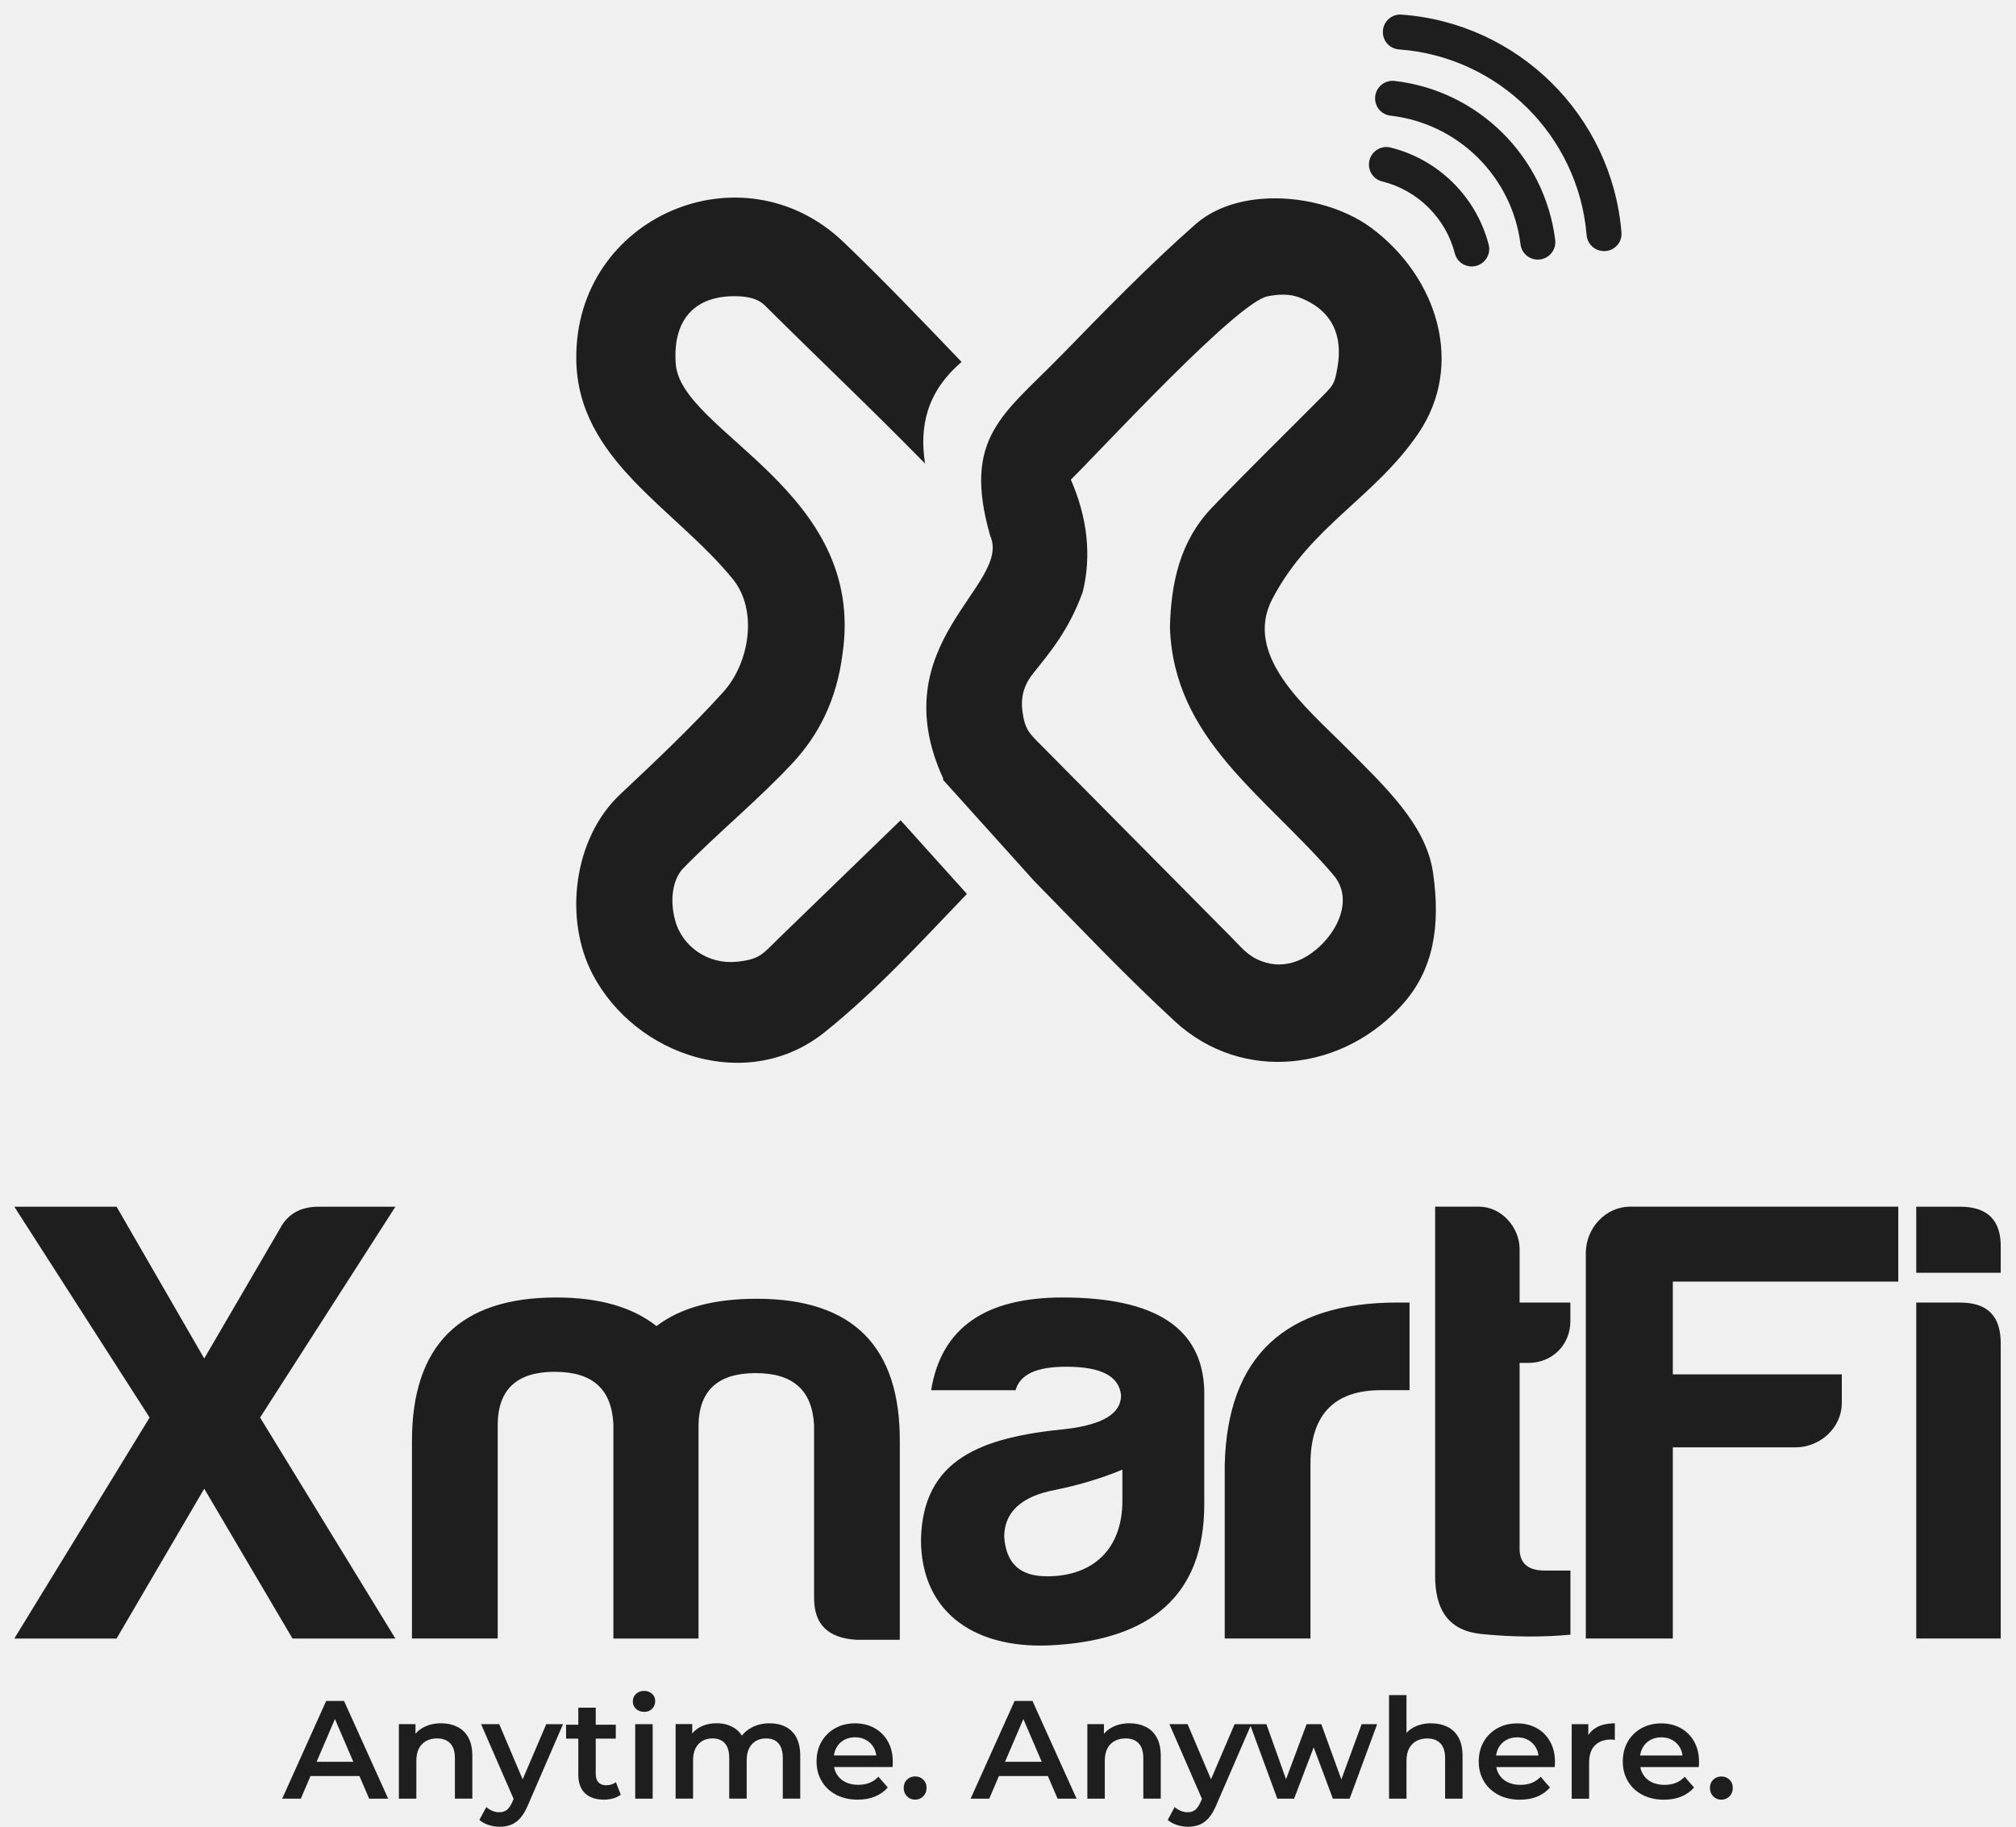
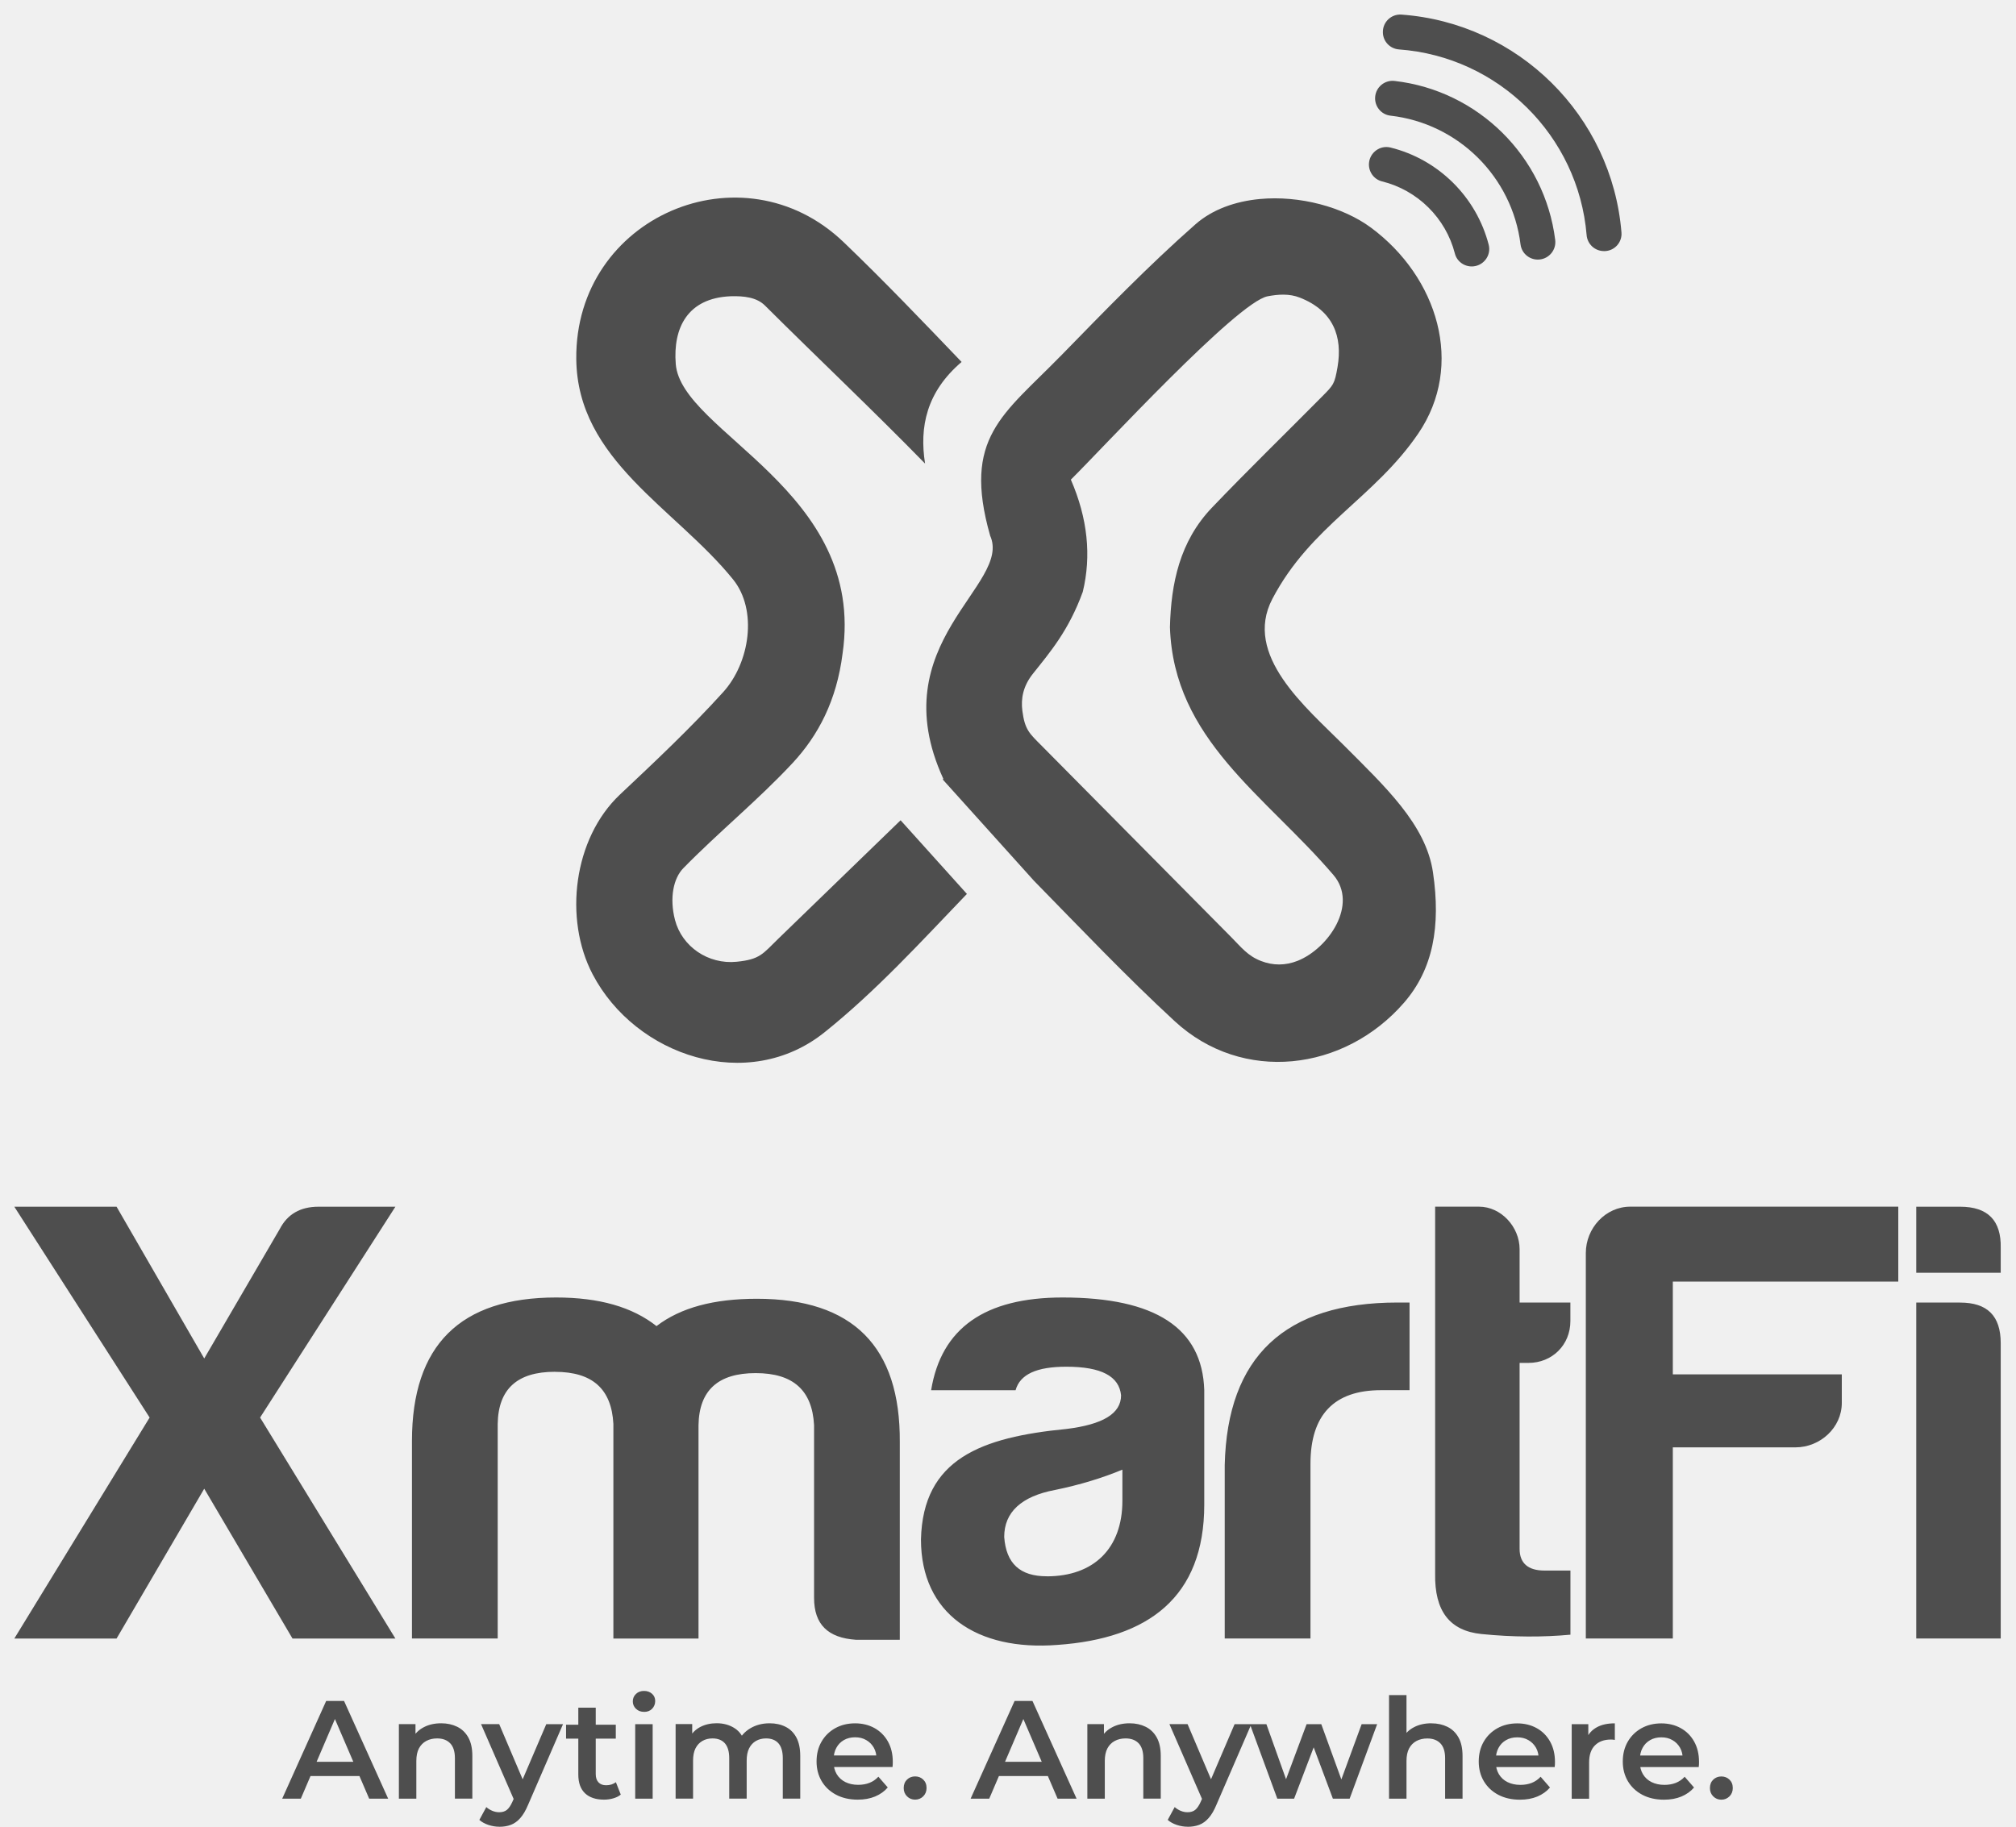
<svg xmlns="http://www.w3.org/2000/svg" width="128" height="116" viewBox="0 0 128 116" fill="none">
-   <g clip-path="url(#clip0_118_57)">
-     <path fill-rule="evenodd" clip-rule="evenodd" d="M67.318 22.629H67.321C70.113 19.769 72.896 16.89 75.894 14.251C76.981 13.292 78.438 12.785 79.985 12.638C82.505 12.402 85.264 13.134 87.056 14.463C91.278 17.595 93.016 23.179 90.045 27.535C87.253 31.629 83.222 33.385 80.788 38.025C78.901 41.611 82.938 44.932 85.3 47.303C87.922 49.937 90.537 52.346 90.983 55.401C91.487 58.832 90.985 61.555 89.143 63.675C85.342 68.05 78.889 68.814 74.595 64.858C71.499 62.003 68.599 58.942 65.652 55.935L59.856 49.498L59.895 49.459C55.915 40.799 64.305 37.147 62.86 34.003H62.863C61.096 27.783 63.696 26.341 67.315 22.632L67.318 22.629ZM58.731 29.435C55.404 26.03 51.943 22.761 48.572 19.405C48.047 18.882 47.246 18.787 46.386 18.813C43.66 18.927 42.723 20.811 42.905 23.116C43.251 27.479 55.01 31.137 53.496 41.507C53.12 44.484 51.958 46.7 50.313 48.467C48.127 50.811 45.628 52.842 43.383 55.135C42.764 55.768 42.493 57.013 42.857 58.42C43.299 60.113 44.965 61.256 46.772 61.074C48.265 60.925 48.423 60.576 49.426 59.602L57.181 52.089L61.391 56.766C58.48 59.799 55.643 62.914 52.367 65.541C47.488 69.468 40.349 67.07 37.626 61.866C35.786 58.351 36.404 53.242 39.366 50.453C41.606 48.345 43.851 46.231 45.915 43.953C47.608 42.083 48.118 38.745 46.542 36.792C42.878 32.265 36.655 29.229 36.589 22.803C36.497 13.752 47.142 9.216 53.568 15.382C56.136 17.843 58.593 20.417 61.054 22.985C58.817 24.896 58.369 27.12 58.734 29.435H58.731ZM67.99 30.456C69.059 32.916 69.301 35.296 68.749 37.58C67.85 40.059 66.641 41.45 65.581 42.785C64.953 43.573 64.813 44.368 64.912 45.138C65.07 46.359 65.365 46.58 66.169 47.389C70.17 51.432 74.174 55.467 78.172 59.51C78.802 60.143 79.212 60.698 80.066 61.026C80.827 61.322 81.615 61.322 82.395 61.012C84.345 60.232 86.259 57.431 84.661 55.562C80.325 50.492 74.518 46.965 74.282 39.832C74.35 37.043 74.903 34.382 76.942 32.244C79.23 29.85 81.603 27.544 83.933 25.191C84.673 24.442 84.733 24.397 84.924 23.301C85.249 21.393 84.67 19.736 82.523 18.897C81.869 18.64 81.162 18.685 80.481 18.816C78.537 19.193 69.952 28.527 67.993 30.456H67.99Z" fill="#1E1E1E" />
-     <path d="M86.921 10.342C86.871 10.882 87.217 11.387 87.746 11.518C90.006 12.076 91.795 13.844 92.374 16.102C92.508 16.627 93.016 16.968 93.556 16.914C94.228 16.845 94.688 16.194 94.521 15.543C93.736 12.504 91.329 10.121 88.283 9.368C87.629 9.207 86.984 9.673 86.921 10.345V10.342Z" fill="#1E1E1E" />
-     <path d="M87.313 6.14C87.256 6.738 87.686 7.275 88.28 7.344C92.583 7.833 96.011 11.226 96.542 15.522C96.617 16.117 97.157 16.541 97.755 16.478C98.373 16.415 98.821 15.854 98.743 15.236C98.08 9.933 93.852 5.749 88.546 5.14C87.928 5.068 87.369 5.519 87.313 6.14Z" fill="#1E1E1E" />
-     <path d="M101.839 15.946C101.845 15.946 101.854 15.946 101.86 15.946C102.499 15.944 103.004 15.397 102.95 14.758C102.341 7.35 96.396 1.461 88.979 0.927C88.343 0.882 87.799 1.39 87.802 2.029C87.802 2.035 87.802 2.044 87.802 2.05C87.805 2.626 88.253 3.098 88.829 3.139C95.148 3.602 100.212 8.616 100.738 14.928C100.785 15.502 101.263 15.946 101.839 15.944V15.946Z" fill="#1E1E1E" />
-     <path d="M17.918 114.219L20.71 108.014H21.844L24.645 114.219H23.439L21.035 108.626H21.495L19.1 114.219H17.912H17.918ZM19.202 112.783L19.512 111.878H22.863L23.173 112.783H19.202ZM28.014 109.433C28.393 109.433 28.73 109.507 29.029 109.654C29.327 109.8 29.563 110.027 29.733 110.331C29.904 110.636 29.99 111.027 29.99 111.505V114.216H28.883V111.645C28.883 111.227 28.784 110.914 28.584 110.705C28.387 110.499 28.109 110.394 27.754 110.394C27.494 110.394 27.264 110.448 27.064 110.555C26.864 110.663 26.709 110.821 26.598 111.03C26.488 111.239 26.434 111.505 26.434 111.824V114.219H25.326V109.486H26.38V110.764L26.195 110.373C26.359 110.072 26.601 109.839 26.918 109.677C27.234 109.513 27.599 109.433 28.014 109.433ZM31.701 116.002C31.471 116.002 31.241 115.963 31.012 115.888C30.782 115.811 30.59 115.706 30.435 115.569L30.877 114.754C30.988 114.855 31.116 114.933 31.259 114.992C31.403 115.052 31.546 115.082 31.695 115.082C31.895 115.082 32.06 115.031 32.182 114.933C32.307 114.831 32.421 114.664 32.528 114.428L32.803 113.807L32.893 113.673L34.684 109.489H35.747L33.532 114.604C33.382 114.96 33.221 115.24 33.039 115.446C32.86 115.652 32.657 115.799 32.436 115.882C32.215 115.966 31.97 116.005 31.704 116.005L31.701 116.002ZM32.678 114.389L30.543 109.486H31.695L33.433 113.574L32.681 114.389H32.678ZM38.351 114.282C37.831 114.282 37.428 114.147 37.145 113.879C36.861 113.61 36.718 113.213 36.718 112.687V108.441H37.825V112.66C37.825 112.884 37.882 113.061 37.999 113.183C38.115 113.308 38.276 113.368 38.483 113.368C38.73 113.368 38.936 113.302 39.104 113.174L39.414 113.962C39.283 114.07 39.124 114.147 38.936 114.201C38.748 114.255 38.551 114.282 38.351 114.282ZM35.941 110.409V109.522H39.098V110.409H35.941ZM40.331 114.222V109.489H41.439V114.222H40.331ZM40.889 108.707C40.683 108.707 40.513 108.641 40.379 108.513C40.244 108.381 40.178 108.226 40.178 108.044C40.178 107.856 40.244 107.698 40.379 107.569C40.513 107.441 40.683 107.378 40.889 107.378C41.095 107.378 41.265 107.438 41.4 107.56C41.534 107.68 41.6 107.835 41.6 108.017C41.6 108.211 41.534 108.375 41.406 108.51C41.277 108.644 41.104 108.71 40.892 108.71L40.889 108.707ZM48.868 109.433C49.247 109.433 49.581 109.507 49.874 109.654C50.167 109.8 50.397 110.027 50.561 110.331C50.725 110.636 50.809 111.027 50.809 111.505V114.216H49.701V111.645C49.701 111.227 49.608 110.914 49.426 110.705C49.244 110.499 48.981 110.394 48.638 110.394C48.396 110.394 48.181 110.448 47.996 110.555C47.811 110.663 47.664 110.818 47.563 111.024C47.458 111.23 47.408 111.493 47.408 111.812V114.216H46.3V111.645C46.3 111.227 46.207 110.914 46.025 110.705C45.843 110.499 45.58 110.394 45.237 110.394C44.995 110.394 44.78 110.448 44.595 110.555C44.41 110.663 44.263 110.818 44.159 111.024C44.054 111.23 44.004 111.493 44.004 111.812V114.216H42.896V109.483H43.95V110.743L43.765 110.37C43.923 110.063 44.156 109.83 44.46 109.668C44.765 109.51 45.111 109.43 45.503 109.43C45.944 109.43 46.333 109.54 46.661 109.758C46.99 109.976 47.208 110.307 47.312 110.752L46.876 110.603C47.031 110.248 47.285 109.964 47.638 109.752C47.993 109.54 48.402 109.433 48.871 109.433H48.868ZM54.461 114.282C53.935 114.282 53.475 114.177 53.081 113.968C52.687 113.759 52.382 113.47 52.167 113.105C51.952 112.738 51.845 112.323 51.845 111.857C51.845 111.385 51.949 110.967 52.158 110.603C52.367 110.239 52.657 109.955 53.027 109.746C53.398 109.54 53.819 109.436 54.29 109.436C54.75 109.436 55.162 109.537 55.524 109.737C55.882 109.937 56.169 110.221 56.375 110.588C56.581 110.955 56.685 111.385 56.685 111.881C56.685 111.929 56.685 111.983 56.682 112.042C56.679 112.102 56.676 112.156 56.67 112.21H52.726V111.475H56.085L55.649 111.705C55.655 111.433 55.598 111.194 55.482 110.985C55.365 110.779 55.204 110.615 54.998 110.499C54.795 110.379 54.559 110.322 54.293 110.322C54.022 110.322 53.783 110.382 53.58 110.499C53.377 110.615 53.215 110.779 53.102 110.991C52.986 111.2 52.929 111.448 52.929 111.732V111.908C52.929 112.192 52.995 112.442 53.123 112.66C53.254 112.878 53.436 113.049 53.672 113.165C53.908 113.282 54.18 113.341 54.487 113.341C54.753 113.341 54.992 113.299 55.204 113.216C55.416 113.132 55.607 113.004 55.771 112.825L56.366 113.508C56.154 113.756 55.885 113.947 55.562 114.082C55.24 114.216 54.873 114.282 54.458 114.282H54.461ZM58.103 114.282C57.903 114.282 57.73 114.213 57.59 114.073C57.45 113.935 57.378 113.759 57.378 113.544C57.378 113.32 57.45 113.141 57.59 113.007C57.73 112.872 57.903 112.807 58.103 112.807C58.304 112.807 58.477 112.872 58.617 113.007C58.757 113.141 58.829 113.317 58.829 113.544C58.829 113.756 58.757 113.932 58.617 114.073C58.477 114.21 58.304 114.282 58.103 114.282Z" fill="#1E1E1E" />
-     <path d="M61.627 114.219L64.419 108.014H65.553L68.354 114.219H67.148L64.744 108.626H65.204L62.809 114.219H61.621H61.627ZM62.911 112.783L63.221 111.878H66.572L66.882 112.783H62.911ZM71.722 109.433C72.102 109.433 72.439 109.507 72.738 109.654C73.036 109.8 73.272 110.027 73.442 110.331C73.613 110.636 73.699 111.027 73.699 111.505V114.216H72.591V111.645C72.591 111.227 72.493 110.914 72.296 110.705C72.099 110.499 71.821 110.394 71.466 110.394C71.206 110.394 70.976 110.448 70.776 110.555C70.576 110.663 70.421 110.821 70.31 111.03C70.2 111.239 70.146 111.505 70.146 111.824V114.219H69.038V109.486H70.092V110.764L69.907 110.373C70.074 110.072 70.313 109.839 70.63 109.678C70.946 109.513 71.31 109.433 71.725 109.433H71.722ZM75.41 116.002C75.18 116.002 74.947 115.963 74.718 115.888C74.487 115.811 74.296 115.706 74.141 115.569L74.583 114.754C74.697 114.855 74.822 114.933 74.965 114.993C75.106 115.052 75.252 115.082 75.398 115.082C75.598 115.082 75.763 115.031 75.885 114.933C76.01 114.831 76.124 114.664 76.231 114.428L76.506 113.807L76.596 113.673L78.387 109.489H79.45L77.235 114.604C77.088 114.96 76.924 115.24 76.742 115.446C76.563 115.653 76.36 115.799 76.139 115.882C75.918 115.966 75.673 116.005 75.407 116.005L75.41 116.002ZM76.384 114.389L74.249 109.486H75.401L77.139 113.574L76.387 114.389H76.384ZM81.099 114.222L79.361 109.489H80.406L81.896 113.664H81.4L82.959 109.489H83.891L85.407 113.664H84.921L86.453 109.489H87.438L85.691 114.222H84.628L83.246 110.526H83.574L82.165 114.222H81.102H81.099ZM90.884 109.436C91.263 109.436 91.6 109.51 91.899 109.657C92.198 109.803 92.433 110.03 92.604 110.334C92.774 110.639 92.86 111.03 92.86 111.508V114.219H91.753V111.648C91.753 111.23 91.654 110.917 91.454 110.708C91.257 110.502 90.979 110.397 90.624 110.397C90.364 110.397 90.134 110.451 89.931 110.558C89.731 110.666 89.576 110.824 89.465 111.033C89.355 111.242 89.301 111.508 89.301 111.827V114.222H88.193V107.644H89.301V110.764L89.062 110.373C89.23 110.072 89.468 109.839 89.785 109.678C90.101 109.513 90.466 109.433 90.881 109.433L90.884 109.436ZM96.503 114.285C95.978 114.285 95.518 114.18 95.124 113.971C94.73 113.762 94.428 113.473 94.21 113.108C93.995 112.741 93.888 112.326 93.888 111.86C93.888 111.388 93.992 110.97 94.201 110.606C94.41 110.242 94.7 109.958 95.07 109.749C95.44 109.543 95.861 109.439 96.333 109.439C96.793 109.439 97.205 109.54 97.566 109.74C97.928 109.94 98.211 110.224 98.417 110.591C98.623 110.959 98.728 111.388 98.728 111.884C98.728 111.932 98.728 111.986 98.725 112.045C98.722 112.105 98.716 112.159 98.71 112.213H94.766V111.478H98.125L97.692 111.708C97.698 111.436 97.641 111.197 97.525 110.988C97.405 110.782 97.247 110.618 97.041 110.502C96.838 110.382 96.602 110.325 96.336 110.325C96.064 110.325 95.826 110.385 95.623 110.502C95.419 110.618 95.258 110.782 95.145 110.994C95.031 111.203 94.972 111.451 94.972 111.735V111.911C94.972 112.195 95.037 112.446 95.166 112.664C95.297 112.881 95.479 113.052 95.715 113.168C95.951 113.285 96.223 113.344 96.53 113.344C96.796 113.344 97.035 113.303 97.25 113.219C97.462 113.135 97.653 113.007 97.817 112.828L98.411 113.512C98.199 113.759 97.931 113.95 97.608 114.085C97.286 114.219 96.918 114.285 96.503 114.285ZM99.791 114.222V109.489H100.845V110.791L100.723 110.409C100.863 110.09 101.087 109.848 101.391 109.683C101.696 109.516 102.075 109.436 102.529 109.436V110.49C102.481 110.478 102.437 110.472 102.395 110.469C102.353 110.466 102.311 110.466 102.269 110.466C101.851 110.466 101.517 110.588 101.269 110.833C101.021 111.078 100.896 111.442 100.896 111.929V114.225H99.788L99.791 114.222ZM105.65 114.285C105.124 114.285 104.664 114.18 104.27 113.971C103.876 113.762 103.574 113.473 103.356 113.108C103.141 112.741 103.034 112.326 103.034 111.86C103.034 111.388 103.138 110.97 103.347 110.606C103.556 110.242 103.846 109.958 104.216 109.749C104.586 109.543 105.008 109.439 105.479 109.439C105.939 109.439 106.351 109.54 106.713 109.74C107.074 109.94 107.358 110.224 107.564 110.591C107.77 110.959 107.874 111.388 107.874 111.884C107.874 111.932 107.874 111.986 107.871 112.045C107.868 112.105 107.865 112.159 107.856 112.213H103.912V111.478H107.271L106.838 111.708C106.844 111.436 106.787 111.197 106.671 110.988C106.554 110.782 106.393 110.618 106.187 110.502C105.984 110.382 105.748 110.325 105.482 110.325C105.211 110.325 104.972 110.385 104.769 110.502C104.566 110.618 104.404 110.782 104.291 110.994C104.174 111.203 104.118 111.451 104.118 111.735V111.911C104.118 112.195 104.183 112.446 104.312 112.664C104.443 112.881 104.625 113.052 104.861 113.168C105.097 113.285 105.369 113.344 105.676 113.344C105.942 113.344 106.181 113.303 106.396 113.219C106.608 113.135 106.799 113.007 106.963 112.828L107.558 113.512C107.346 113.759 107.077 113.95 106.754 114.085C106.432 114.219 106.065 114.285 105.65 114.285ZM109.292 114.285C109.092 114.285 108.919 114.216 108.779 114.076C108.639 113.939 108.567 113.762 108.567 113.547C108.567 113.323 108.639 113.144 108.779 113.01C108.919 112.876 109.092 112.81 109.292 112.81C109.493 112.81 109.666 112.876 109.806 113.01C109.946 113.144 110.018 113.32 110.018 113.547C110.018 113.759 109.946 113.936 109.806 114.076C109.663 114.213 109.493 114.285 109.292 114.285Z" fill="#1E1E1E" />
-     <path d="M20.226 76.629C19.055 76.629 18.249 77.112 17.765 78.041L12.967 86.267L7.401 76.629H0.909L9.5 90.018L0.909 104.052H7.401L12.967 94.536L18.572 104.052H25.105L16.514 90.018L25.105 76.629H20.226ZM35.237 87.115C37.616 87.115 38.826 88.202 38.945 90.421V104.052H44.35V90.501C44.389 88.283 45.601 87.196 47.978 87.196C50.358 87.196 51.567 88.283 51.687 90.501V101.469C51.687 103.162 52.573 104.01 54.347 104.13H57.13V91.588C57.172 85.5 54.147 82.475 48.056 82.475C45.314 82.475 43.215 83.039 41.683 84.21C40.151 83.001 38.055 82.394 35.311 82.394C29.223 82.394 26.156 85.419 26.156 91.508V104.049H31.6V90.418C31.638 88.199 32.851 87.112 35.228 87.112L35.237 87.115ZM66.461 100.098C64.768 100.098 63.881 99.292 63.759 97.599C63.759 96.026 64.849 95.019 66.987 94.616C68.56 94.294 70.012 93.849 71.263 93.326V95.303C71.263 98.328 69.447 100.101 66.464 100.101L66.461 100.098ZM67.709 86.79C69.928 86.79 71.057 87.396 71.179 88.605C71.179 89.776 70.009 90.46 67.709 90.743C62.305 91.269 58.596 92.639 58.474 97.76C58.474 102.478 62.024 104.858 67.145 104.455C72.911 104.052 76.461 101.43 76.461 95.542V88.283C76.339 84.332 73.356 82.394 67.468 82.394C62.547 82.394 59.764 84.329 59.119 88.283H64.481C64.762 87.274 65.813 86.79 67.706 86.79H67.709ZM77.76 104.049H83.204V92.959C83.204 89.853 84.697 88.28 87.68 88.28H89.495V82.714H88.728C81.591 82.714 77.921 86.142 77.76 93.037V104.046V104.049ZM99.707 83.885V82.714H96.483V79.328C96.483 77.915 95.312 76.626 93.903 76.626H91.12V99.934C91.078 102.314 92.048 103.562 94.064 103.765C96.079 103.968 97.975 103.968 99.71 103.807V99.734H98.056C97.008 99.734 96.483 99.251 96.483 98.364V86.548H97.047C98.54 86.548 99.707 85.419 99.707 83.888V83.885Z" fill="#1E1E1E" />
-     <path d="M116.94 89.089V87.274H106.211V81.385H120.526V76.626H103.509C101.935 76.626 100.687 77.996 100.687 79.57V104.049H106.211V91.911H113.996C115.569 91.911 116.94 90.66 116.94 89.089ZM121.667 76.629V80.824H127.03V79.25C127.068 77.515 126.223 76.629 124.45 76.629H121.667ZM121.667 82.717V104.049H127.03V85.297C127.03 83.562 126.182 82.717 124.45 82.717H121.667Z" fill="#1E1E1E" />
+   <g clip-path="url(#clip0_145_94)">
+     <path fill-rule="evenodd" clip-rule="evenodd" d="M67.318 22.629H67.321C70.113 19.769 72.896 16.89 75.894 14.251C76.981 13.292 78.438 12.785 79.985 12.638C82.505 12.402 85.264 13.134 87.056 14.463C91.278 17.595 93.016 23.179 90.045 27.535C87.253 31.629 83.222 33.385 80.788 38.025C78.901 41.611 82.938 44.932 85.3 47.303C87.922 49.937 90.537 52.346 90.983 55.401C91.487 58.832 90.985 61.555 89.143 63.675C85.342 68.05 78.889 68.814 74.595 64.858C71.499 62.003 68.599 58.942 65.652 55.935L59.856 49.498L59.895 49.459C55.915 40.799 64.305 37.147 62.86 34.003H62.863C61.096 27.783 63.696 26.341 67.315 22.632L67.318 22.629ZM58.731 29.435C55.404 26.03 51.943 22.761 48.572 19.405C48.047 18.882 47.246 18.787 46.386 18.813C43.66 18.927 42.723 20.811 42.905 23.116C43.251 27.479 55.01 31.137 53.496 41.507C53.12 44.484 51.958 46.7 50.313 48.467C48.127 50.811 45.628 52.842 43.383 55.135C42.764 55.768 42.493 57.013 42.857 58.42C43.299 60.113 44.965 61.256 46.772 61.074C48.265 60.925 48.423 60.576 49.426 59.602L57.181 52.089L61.391 56.766C58.48 59.799 55.643 62.914 52.367 65.541C47.488 69.468 40.349 67.07 37.626 61.866C35.786 58.351 36.404 53.242 39.366 50.453C41.606 48.345 43.851 46.231 45.915 43.953C47.608 42.083 48.118 38.745 46.542 36.792C42.878 32.265 36.655 29.229 36.589 22.803C36.497 13.752 47.142 9.216 53.568 15.382C56.136 17.843 58.593 20.417 61.054 22.985C58.817 24.896 58.369 27.12 58.734 29.435H58.731ZM67.99 30.456C69.059 32.916 69.301 35.296 68.749 37.58C67.85 40.059 66.641 41.45 65.581 42.785C64.953 43.573 64.813 44.368 64.912 45.138C65.07 46.359 65.365 46.58 66.169 47.389C70.17 51.432 74.174 55.467 78.172 59.51C78.802 60.143 79.212 60.698 80.066 61.026C80.827 61.322 81.615 61.322 82.395 61.012C84.345 60.232 86.259 57.431 84.661 55.562C80.325 50.492 74.518 46.965 74.282 39.832C74.35 37.043 74.903 34.382 76.942 32.244C79.23 29.85 81.603 27.544 83.933 25.191C84.673 24.442 84.733 24.397 84.924 23.301C85.249 21.393 84.67 19.736 82.523 18.897C81.869 18.64 81.162 18.685 80.481 18.816C78.537 19.193 69.952 28.527 67.993 30.456H67.99Z" fill="#4E4E4E" />
+     <path d="M86.921 10.342C86.871 10.882 87.217 11.387 87.746 11.518C90.006 12.076 91.795 13.844 92.374 16.102C92.508 16.627 93.016 16.968 93.556 16.914C94.228 16.845 94.688 16.194 94.521 15.543C93.736 12.504 91.329 10.121 88.283 9.368C87.629 9.207 86.984 9.673 86.921 10.345V10.342Z" fill="#4E4E4E" />
+     <path d="M87.313 6.14C87.256 6.738 87.686 7.275 88.28 7.344C92.583 7.833 96.011 11.226 96.542 15.522C96.617 16.117 97.157 16.541 97.755 16.478C98.373 16.415 98.821 15.854 98.743 15.236C98.08 9.933 93.852 5.749 88.546 5.14C87.928 5.068 87.369 5.519 87.313 6.14Z" fill="#4E4E4E" />
+     <path d="M101.839 15.946C101.845 15.946 101.854 15.946 101.86 15.946C102.499 15.944 103.004 15.397 102.95 14.758C102.341 7.35 96.396 1.461 88.979 0.927C88.343 0.882 87.799 1.39 87.802 2.029C87.802 2.035 87.802 2.044 87.802 2.05C87.805 2.626 88.253 3.098 88.829 3.139C95.148 3.602 100.212 8.616 100.738 14.928C100.785 15.502 101.263 15.946 101.839 15.944V15.946Z" fill="#4E4E4E" />
+     <path d="M17.918 114.219L20.71 108.014H21.844L24.645 114.219H23.439L21.035 108.626H21.495L19.1 114.219H17.912H17.918ZM19.202 112.783L19.512 111.878H22.863L23.173 112.783H19.202ZM28.014 109.433C28.393 109.433 28.73 109.507 29.029 109.654C29.327 109.8 29.563 110.027 29.733 110.331C29.904 110.636 29.99 111.027 29.99 111.505V114.216H28.883V111.645C28.883 111.227 28.784 110.914 28.584 110.705C28.387 110.499 28.109 110.394 27.754 110.394C27.494 110.394 27.264 110.448 27.064 110.555C26.864 110.663 26.709 110.821 26.598 111.03C26.488 111.239 26.434 111.505 26.434 111.824V114.219H25.326V109.486H26.38V110.764L26.195 110.373C26.359 110.072 26.601 109.839 26.918 109.677C27.234 109.513 27.599 109.433 28.014 109.433ZM31.701 116.002C31.471 116.002 31.241 115.963 31.012 115.888C30.782 115.811 30.59 115.706 30.435 115.569L30.877 114.754C30.988 114.855 31.116 114.933 31.259 114.992C31.403 115.052 31.546 115.082 31.695 115.082C31.895 115.082 32.06 115.031 32.182 114.933C32.307 114.831 32.421 114.664 32.528 114.428L32.803 113.807L32.893 113.673L34.684 109.489H35.747L33.532 114.604C33.382 114.96 33.221 115.24 33.039 115.446C32.86 115.652 32.657 115.799 32.436 115.882C32.215 115.966 31.97 116.005 31.704 116.005L31.701 116.002ZM32.678 114.389L30.543 109.486H31.695L33.433 113.574L32.681 114.389H32.678ZM38.351 114.282C37.831 114.282 37.428 114.147 37.145 113.879C36.861 113.61 36.718 113.213 36.718 112.687V108.441H37.825V112.66C37.825 112.884 37.882 113.061 37.999 113.183C38.115 113.308 38.276 113.368 38.483 113.368C38.73 113.368 38.936 113.302 39.104 113.174L39.414 113.962C39.283 114.07 39.124 114.147 38.936 114.201C38.748 114.255 38.551 114.282 38.351 114.282ZM35.941 110.409V109.522H39.098V110.409H35.941ZM40.331 114.222V109.489H41.439V114.222H40.331ZM40.889 108.707C40.683 108.707 40.513 108.641 40.379 108.513C40.244 108.381 40.178 108.226 40.178 108.044C40.178 107.856 40.244 107.698 40.379 107.569C40.513 107.441 40.683 107.378 40.889 107.378C41.095 107.378 41.265 107.438 41.4 107.56C41.534 107.68 41.6 107.835 41.6 108.017C41.6 108.211 41.534 108.375 41.406 108.51C41.277 108.644 41.104 108.71 40.892 108.71L40.889 108.707ZM48.868 109.433C49.247 109.433 49.581 109.507 49.874 109.654C50.167 109.8 50.397 110.027 50.561 110.331C50.725 110.636 50.809 111.027 50.809 111.505V114.216H49.701V111.645C49.701 111.227 49.608 110.914 49.426 110.705C49.244 110.499 48.981 110.394 48.638 110.394C48.396 110.394 48.181 110.448 47.996 110.555C47.811 110.663 47.664 110.818 47.563 111.024C47.458 111.23 47.408 111.493 47.408 111.812V114.216H46.3V111.645C46.3 111.227 46.207 110.914 46.025 110.705C45.843 110.499 45.58 110.394 45.237 110.394C44.995 110.394 44.78 110.448 44.595 110.555C44.41 110.663 44.263 110.818 44.159 111.024C44.054 111.23 44.004 111.493 44.004 111.812V114.216H42.896V109.483H43.95V110.743L43.765 110.37C43.923 110.063 44.156 109.83 44.46 109.668C44.765 109.51 45.111 109.43 45.503 109.43C45.944 109.43 46.333 109.54 46.661 109.758C46.99 109.976 47.208 110.307 47.312 110.752L46.876 110.603C47.031 110.248 47.285 109.964 47.638 109.752C47.993 109.54 48.402 109.433 48.871 109.433H48.868ZM54.461 114.282C53.935 114.282 53.475 114.177 53.081 113.968C52.687 113.759 52.382 113.47 52.167 113.105C51.952 112.738 51.845 112.323 51.845 111.857C51.845 111.385 51.949 110.967 52.158 110.603C52.367 110.239 52.657 109.955 53.027 109.746C53.398 109.54 53.819 109.436 54.29 109.436C54.75 109.436 55.162 109.537 55.524 109.737C55.882 109.937 56.169 110.221 56.375 110.588C56.581 110.955 56.685 111.385 56.685 111.881C56.685 111.929 56.685 111.983 56.682 112.042C56.679 112.102 56.676 112.156 56.67 112.21H52.726V111.475H56.085L55.649 111.705C55.655 111.433 55.598 111.194 55.482 110.985C55.365 110.779 55.204 110.615 54.998 110.499C54.795 110.379 54.559 110.322 54.293 110.322C54.022 110.322 53.783 110.382 53.58 110.499C53.377 110.615 53.215 110.779 53.102 110.991C52.986 111.2 52.929 111.448 52.929 111.732V111.908C52.929 112.192 52.995 112.442 53.123 112.66C53.254 112.878 53.436 113.049 53.672 113.165C53.908 113.282 54.18 113.341 54.487 113.341C54.753 113.341 54.992 113.299 55.204 113.216C55.416 113.132 55.607 113.004 55.771 112.825L56.366 113.508C56.154 113.756 55.885 113.947 55.562 114.082C55.24 114.216 54.873 114.282 54.458 114.282H54.461ZM58.103 114.282C57.903 114.282 57.73 114.213 57.59 114.073C57.45 113.935 57.378 113.759 57.378 113.544C57.378 113.32 57.45 113.141 57.59 113.007C57.73 112.872 57.903 112.807 58.103 112.807C58.304 112.807 58.477 112.872 58.617 113.007C58.757 113.141 58.829 113.317 58.829 113.544C58.829 113.756 58.757 113.932 58.617 114.073C58.477 114.21 58.304 114.282 58.103 114.282Z" fill="#4E4E4E" />
+     <path d="M61.627 114.219L64.419 108.014H65.553L68.354 114.219H67.148L64.744 108.626H65.204L62.809 114.219H61.621H61.627ZM62.911 112.783L63.221 111.878H66.572L66.882 112.783H62.911ZM71.722 109.433C72.102 109.433 72.439 109.507 72.738 109.654C73.036 109.8 73.272 110.027 73.442 110.331C73.613 110.636 73.699 111.027 73.699 111.505V114.216H72.591V111.645C72.591 111.227 72.493 110.914 72.296 110.705C72.099 110.499 71.821 110.394 71.466 110.394C71.206 110.394 70.976 110.448 70.776 110.555C70.576 110.663 70.421 110.821 70.31 111.03C70.2 111.239 70.146 111.505 70.146 111.824V114.219H69.038V109.486H70.092V110.764L69.907 110.373C70.074 110.072 70.313 109.839 70.63 109.678C70.946 109.513 71.31 109.433 71.725 109.433H71.722ZM75.41 116.002C75.18 116.002 74.947 115.963 74.718 115.888C74.487 115.811 74.296 115.706 74.141 115.569L74.583 114.754C74.697 114.855 74.822 114.933 74.965 114.993C75.106 115.052 75.252 115.082 75.398 115.082C75.598 115.082 75.763 115.031 75.885 114.933C76.01 114.831 76.124 114.664 76.231 114.428L76.506 113.807L76.596 113.673L78.387 109.489H79.45L77.235 114.604C77.088 114.96 76.924 115.24 76.742 115.446C76.563 115.653 76.36 115.799 76.139 115.882C75.918 115.966 75.673 116.005 75.407 116.005L75.41 116.002ZM76.384 114.389L74.249 109.486H75.401L77.139 113.574L76.387 114.389H76.384ZM81.099 114.222L79.361 109.489H80.406L81.896 113.664H81.4L82.959 109.489H83.891L85.407 113.664H84.921L86.453 109.489H87.438L85.691 114.222H84.628L83.246 110.526H83.574L82.165 114.222H81.102H81.099ZM90.884 109.436C91.263 109.436 91.6 109.51 91.899 109.657C92.198 109.803 92.433 110.03 92.604 110.334C92.774 110.639 92.86 111.03 92.86 111.508V114.219H91.753V111.648C91.753 111.23 91.654 110.917 91.454 110.708C91.257 110.502 90.979 110.397 90.624 110.397C90.364 110.397 90.134 110.451 89.931 110.558C89.731 110.666 89.576 110.824 89.465 111.033C89.355 111.242 89.301 111.508 89.301 111.827V114.222H88.193V107.644H89.301V110.764L89.062 110.373C89.23 110.072 89.468 109.839 89.785 109.678C90.101 109.513 90.466 109.433 90.881 109.433L90.884 109.436ZM96.503 114.285C95.978 114.285 95.518 114.18 95.124 113.971C94.73 113.762 94.428 113.473 94.21 113.108C93.995 112.741 93.888 112.326 93.888 111.86C93.888 111.388 93.992 110.97 94.201 110.606C94.41 110.242 94.7 109.958 95.07 109.749C95.44 109.543 95.861 109.439 96.333 109.439C96.793 109.439 97.205 109.54 97.566 109.74C97.928 109.94 98.211 110.224 98.417 110.591C98.623 110.959 98.728 111.388 98.728 111.884C98.728 111.932 98.728 111.986 98.725 112.045C98.722 112.105 98.716 112.159 98.71 112.213H94.766V111.478H98.125L97.692 111.708C97.698 111.436 97.641 111.197 97.525 110.988C97.405 110.782 97.247 110.618 97.041 110.502C96.838 110.382 96.602 110.325 96.336 110.325C96.064 110.325 95.826 110.385 95.623 110.502C95.419 110.618 95.258 110.782 95.145 110.994C95.031 111.203 94.972 111.451 94.972 111.735V111.911C94.972 112.195 95.037 112.446 95.166 112.664C95.297 112.881 95.479 113.052 95.715 113.168C95.951 113.285 96.223 113.344 96.53 113.344C96.796 113.344 97.035 113.303 97.25 113.219C97.462 113.135 97.653 113.007 97.817 112.828L98.411 113.512C98.199 113.759 97.931 113.95 97.608 114.085C97.286 114.219 96.918 114.285 96.503 114.285ZM99.791 114.222V109.489H100.845V110.791L100.723 110.409C100.863 110.09 101.087 109.848 101.391 109.683C101.696 109.516 102.075 109.436 102.529 109.436V110.49C102.481 110.478 102.437 110.472 102.395 110.469C102.353 110.466 102.311 110.466 102.269 110.466C101.851 110.466 101.517 110.588 101.269 110.833C101.021 111.078 100.896 111.442 100.896 111.929V114.225H99.788L99.791 114.222ZM105.65 114.285C105.124 114.285 104.664 114.18 104.27 113.971C103.876 113.762 103.574 113.473 103.356 113.108C103.141 112.741 103.034 112.326 103.034 111.86C103.034 111.388 103.138 110.97 103.347 110.606C103.556 110.242 103.846 109.958 104.216 109.749C104.586 109.543 105.008 109.439 105.479 109.439C105.939 109.439 106.351 109.54 106.713 109.74C107.074 109.94 107.358 110.224 107.564 110.591C107.77 110.959 107.874 111.388 107.874 111.884C107.874 111.932 107.874 111.986 107.871 112.045C107.868 112.105 107.865 112.159 107.856 112.213H103.912V111.478H107.271L106.838 111.708C106.844 111.436 106.787 111.197 106.671 110.988C106.554 110.782 106.393 110.618 106.187 110.502C105.984 110.382 105.748 110.325 105.482 110.325C105.211 110.325 104.972 110.385 104.769 110.502C104.566 110.618 104.404 110.782 104.291 110.994C104.174 111.203 104.118 111.451 104.118 111.735V111.911C104.118 112.195 104.183 112.446 104.312 112.664C104.443 112.881 104.625 113.052 104.861 113.168C105.097 113.285 105.369 113.344 105.676 113.344C105.942 113.344 106.181 113.303 106.396 113.219C106.608 113.135 106.799 113.007 106.963 112.828L107.558 113.512C107.346 113.759 107.077 113.95 106.754 114.085C106.432 114.219 106.065 114.285 105.65 114.285ZM109.292 114.285C109.092 114.285 108.919 114.216 108.779 114.076C108.639 113.939 108.567 113.762 108.567 113.547C108.567 113.323 108.639 113.144 108.779 113.01C108.919 112.876 109.092 112.81 109.292 112.81C109.493 112.81 109.666 112.876 109.806 113.01C109.946 113.144 110.018 113.32 110.018 113.547C110.018 113.759 109.946 113.936 109.806 114.076C109.663 114.213 109.493 114.285 109.292 114.285Z" fill="#4E4E4E" />
+     <path d="M20.226 76.629C19.055 76.629 18.249 77.112 17.765 78.041L12.967 86.267L7.401 76.629H0.909L9.5 90.018L0.909 104.052H7.401L12.967 94.536L18.572 104.052H25.105L16.514 90.018L25.105 76.629H20.226ZM35.237 87.115C37.616 87.115 38.826 88.202 38.945 90.421V104.052H44.35V90.501C44.389 88.283 45.601 87.196 47.978 87.196C50.358 87.196 51.567 88.283 51.687 90.501V101.469C51.687 103.162 52.573 104.01 54.347 104.13H57.13V91.588C57.172 85.5 54.147 82.475 48.056 82.475C45.314 82.475 43.215 83.039 41.683 84.21C40.151 83.001 38.055 82.394 35.311 82.394C29.223 82.394 26.156 85.419 26.156 91.508V104.049H31.6V90.418C31.638 88.199 32.851 87.112 35.228 87.112L35.237 87.115ZM66.461 100.098C64.768 100.098 63.881 99.292 63.759 97.599C63.759 96.026 64.849 95.019 66.987 94.616C68.56 94.294 70.012 93.849 71.263 93.326V95.303C71.263 98.328 69.447 100.101 66.464 100.101L66.461 100.098ZM67.709 86.79C69.928 86.79 71.057 87.396 71.179 88.605C71.179 89.776 70.009 90.46 67.709 90.743C62.305 91.269 58.596 92.639 58.474 97.76C58.474 102.478 62.024 104.858 67.145 104.455C72.911 104.052 76.461 101.43 76.461 95.542V88.283C76.339 84.332 73.356 82.394 67.468 82.394C62.547 82.394 59.764 84.329 59.119 88.283H64.481C64.762 87.274 65.813 86.79 67.706 86.79H67.709ZM77.76 104.049H83.204V92.959C83.204 89.853 84.697 88.28 87.68 88.28H89.495V82.714H88.728C81.591 82.714 77.921 86.142 77.76 93.037V104.046V104.049ZM99.707 83.885V82.714H96.483V79.328C96.483 77.915 95.312 76.626 93.903 76.626H91.12V99.934C91.078 102.314 92.048 103.562 94.064 103.765C96.079 103.968 97.975 103.968 99.71 103.807V99.734H98.056C97.008 99.734 96.483 99.251 96.483 98.364V86.548H97.047C98.54 86.548 99.707 85.419 99.707 83.888V83.885Z" fill="#4E4E4E" />
+     <path d="M116.94 89.089V87.274H106.211V81.385H120.526V76.626H103.509C101.935 76.626 100.687 77.996 100.687 79.57V104.049H106.211V91.911H113.996C115.569 91.911 116.94 90.66 116.94 89.089ZM121.667 76.629V80.824H127.03V79.25C127.068 77.515 126.223 76.629 124.45 76.629H121.667ZM121.667 82.717V104.049H127.03V85.297C127.03 83.562 126.182 82.717 124.45 82.717H121.667Z" fill="#4E4E4E" />
  </g>
  <defs>
-     <clipPath id="clip0_118_57">
+     <clipPath id="clip0_145_94">
      <rect width="126.126" height="115.077" fill="white" transform="translate(0.909424 0.923096)" />
    </clipPath>
  </defs>
</svg>
